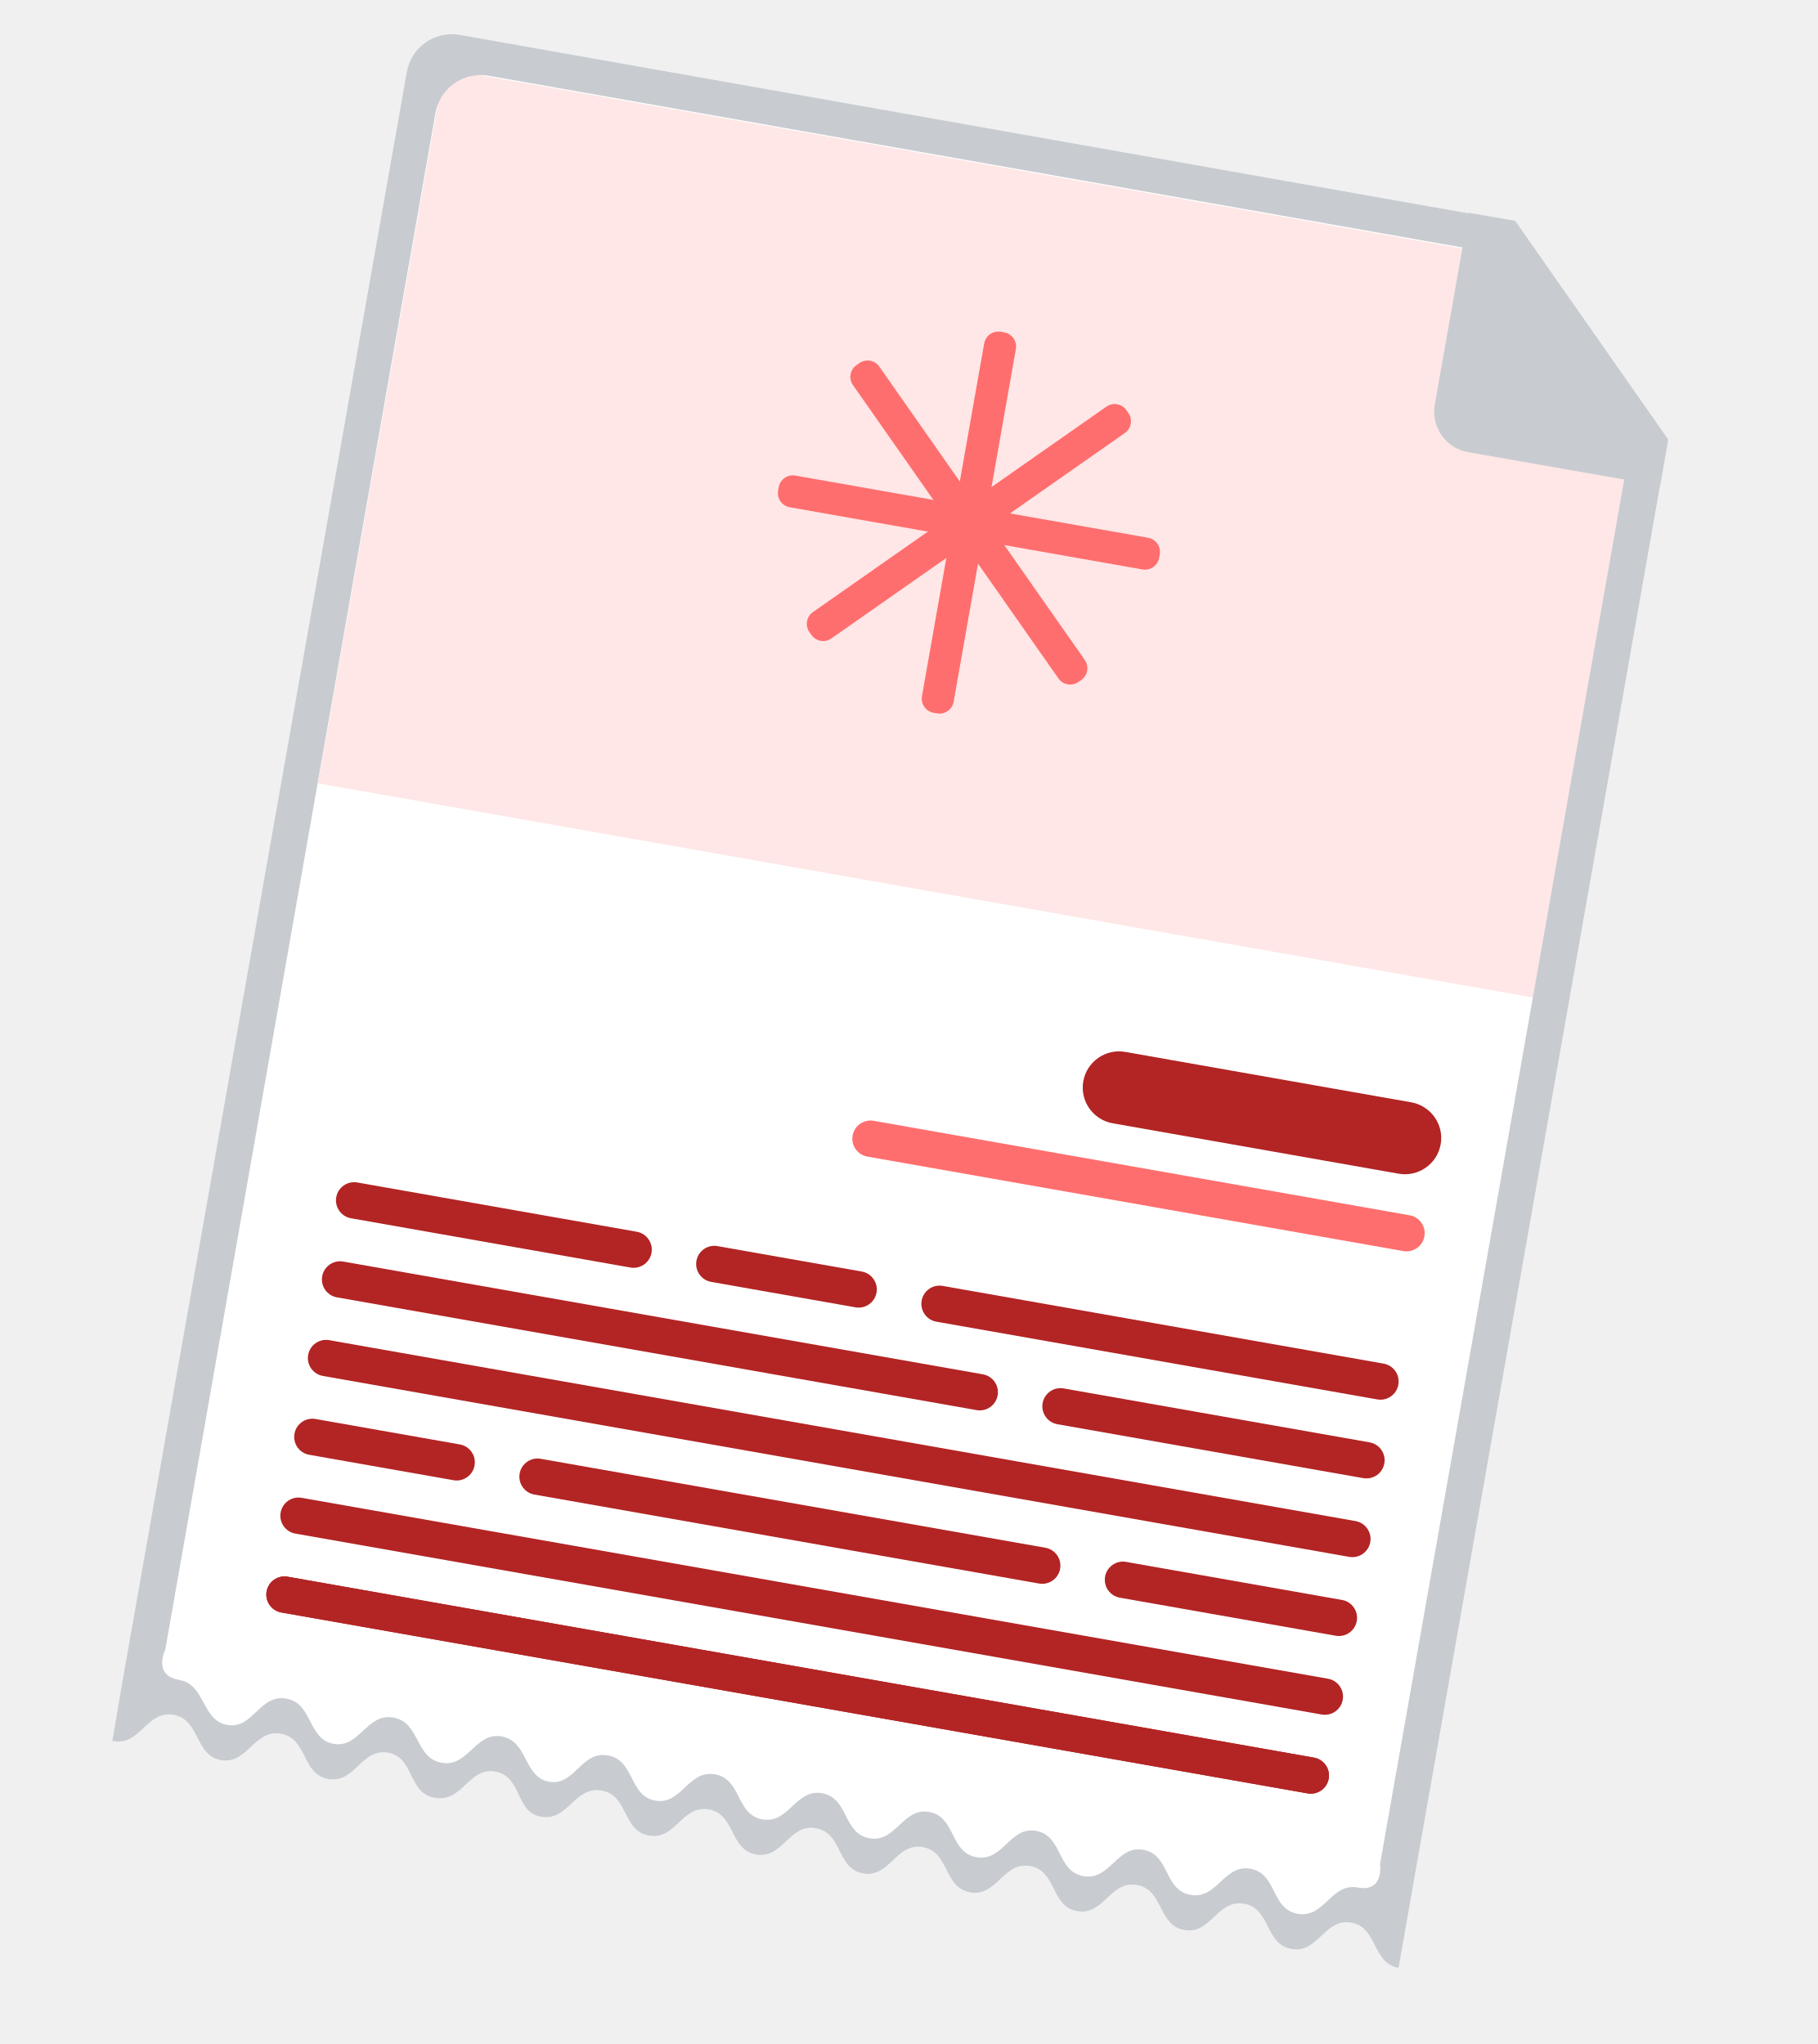
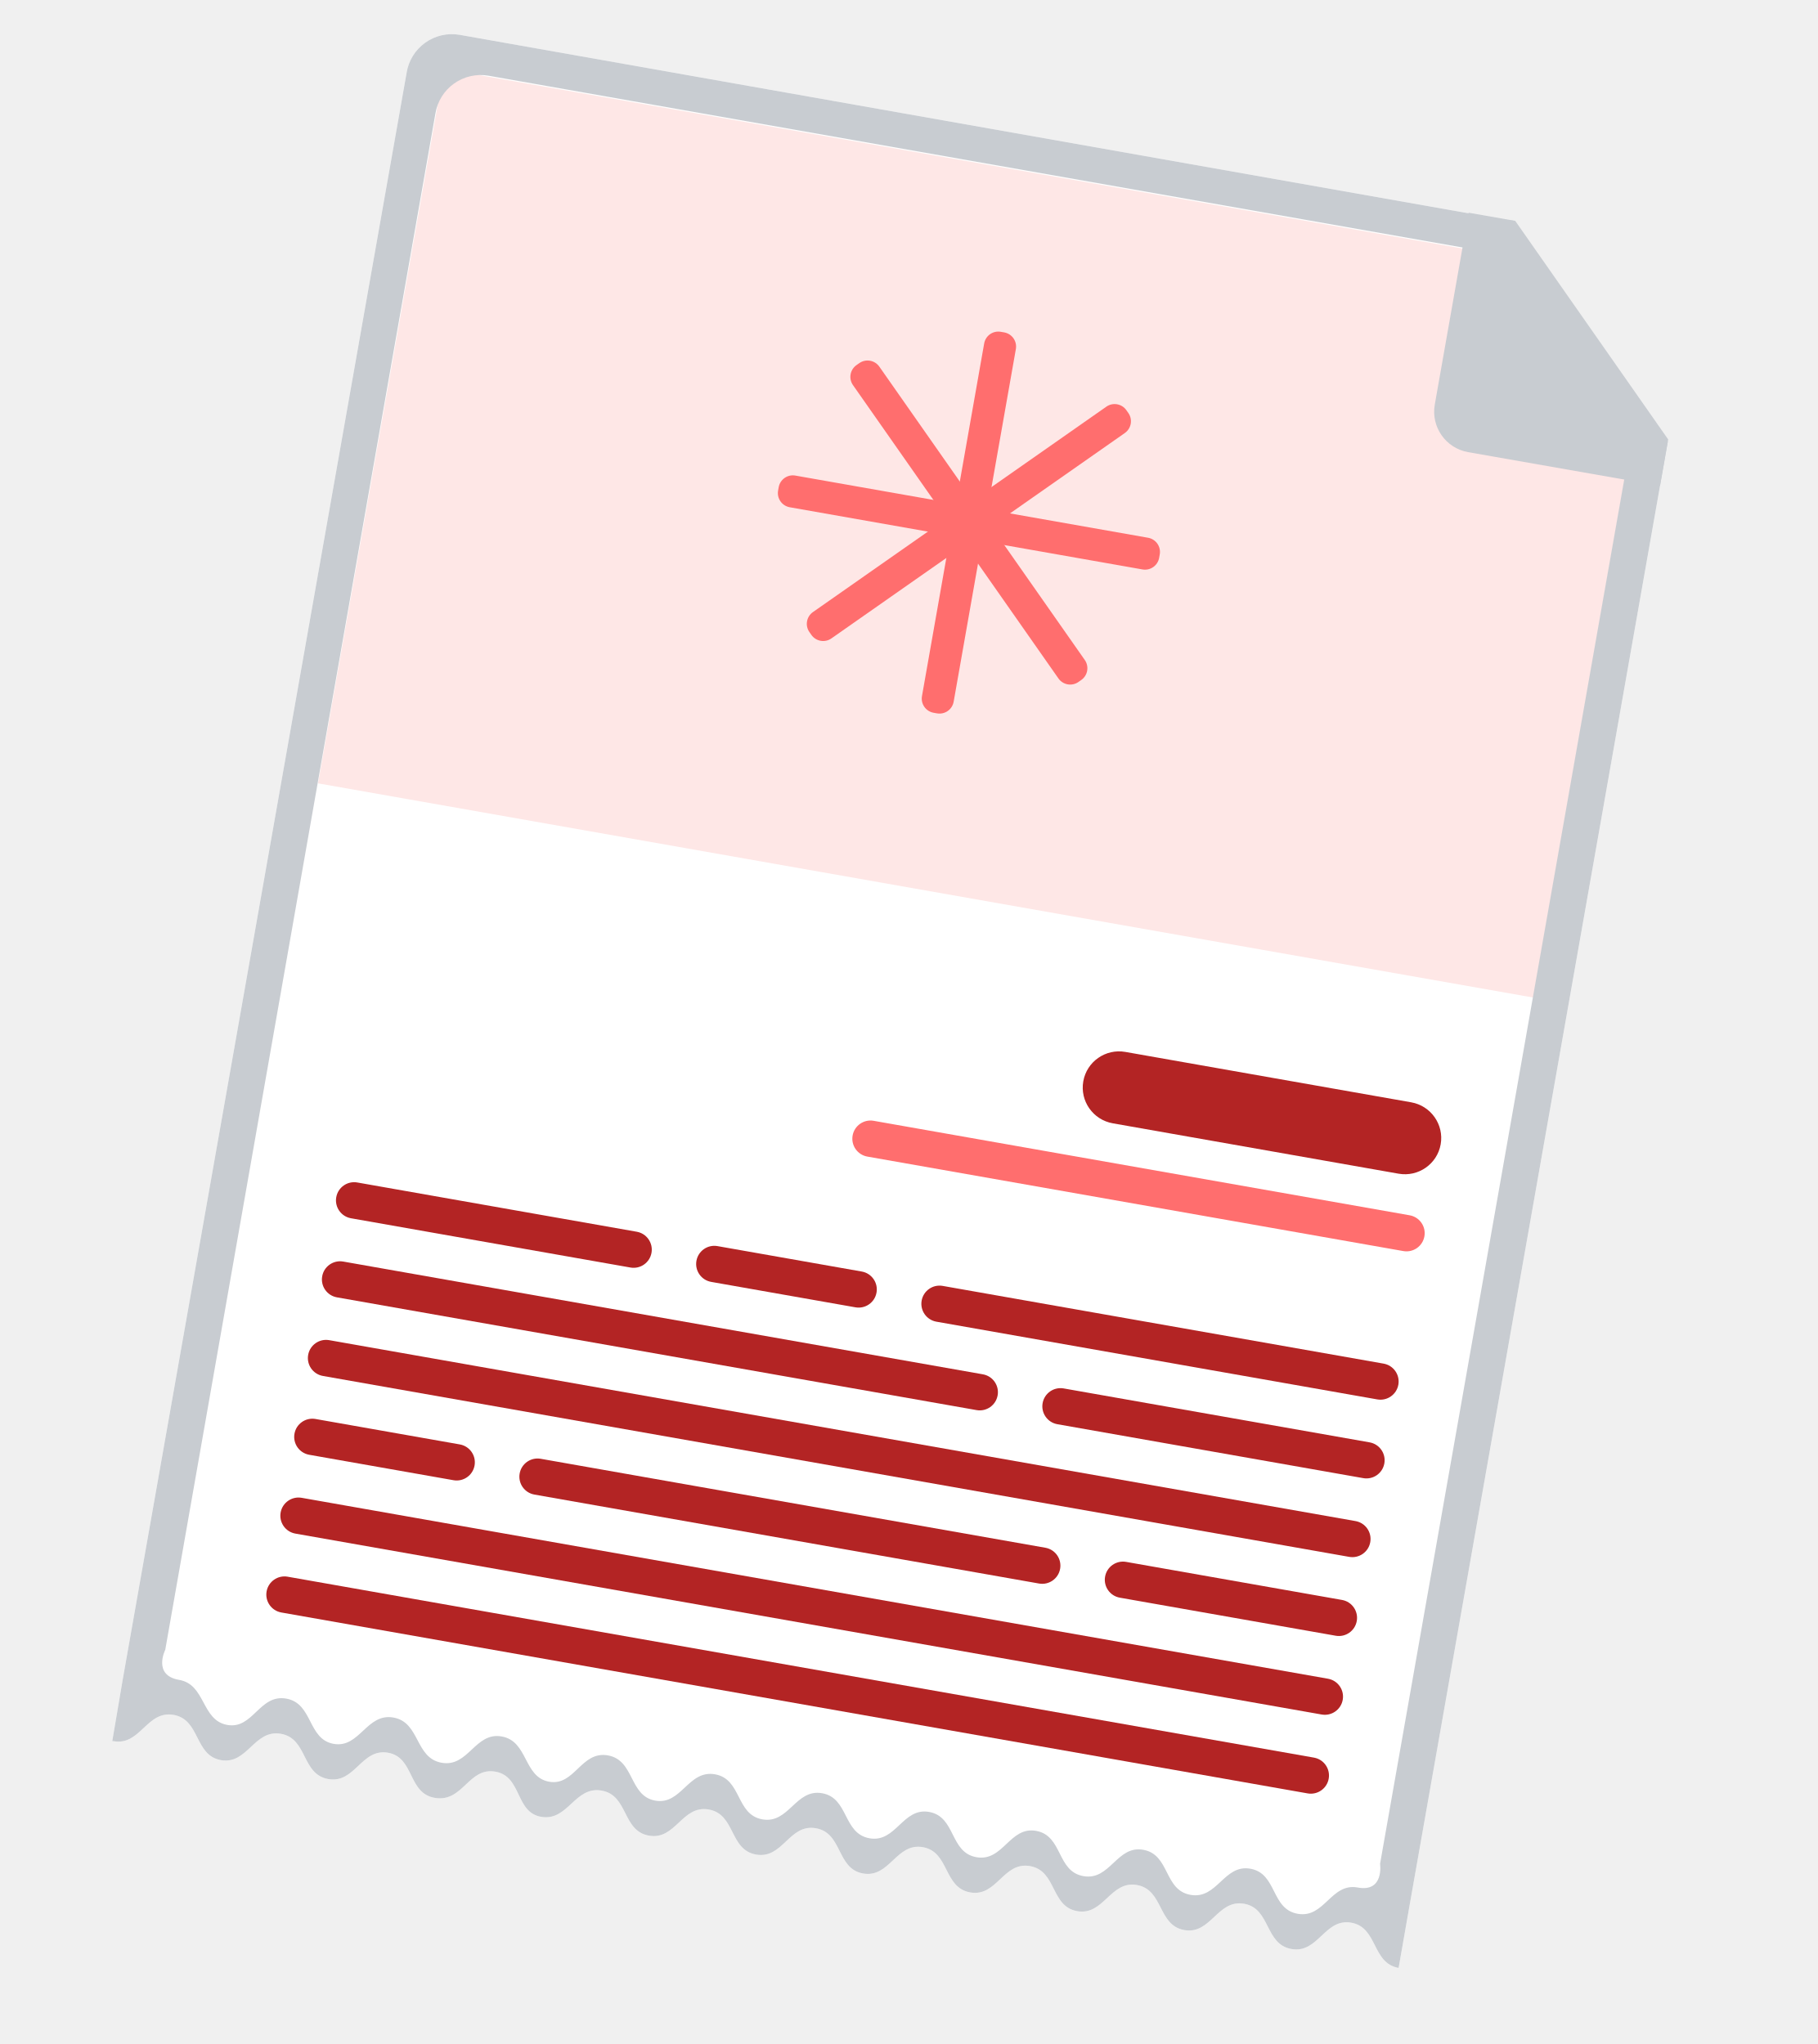
<svg xmlns="http://www.w3.org/2000/svg" viewBox="0 0 96 108">
-   <path fill="none" d="M0 0h96v108H0z" />
  <path d="M88.1 23.34l-8.18-11.69h-.2L24.28 1.84a2.42 2.42 0 00-2.8 2l-15 84.92L5.93 92H6c1.42.25 1.75-1.64 3.17-1.39s1.09 2.14 2.5 2.39 1.75-1.64 3.17-1.39 1.08 2.14 2.5 2.39 1.75-1.64 3.16-1.39S21.53 94.78 23 95s1.75-1.64 3.17-1.39 1.03 2.17 2.44 2.39 1.75-1.64 3.17-1.39 1.08 2.13 2.5 2.38 1.74-1.63 3.16-1.38 1.08 2.13 2.5 2.38 1.74-1.64 3.16-1.39 1.08 2.14 2.49 2.39 1.75-1.64 3.16-1.39 1.08 2.14 2.5 2.39 1.74-1.64 3.16-1.39 1.08 2.13 2.49 2.38 1.75-1.63 3.16-1.38 1.09 2.13 2.5 2.38 1.75-1.64 3.16-1.39 1.08 2.14 2.5 2.39 1.75-1.64 3.16-1.39 1.08 2.14 2.5 2.39l.58-3.31z" fill="#fff" />
  <path d="M24.64 3.85a1.26 1.26 0 00-1.41 1.07L16.8 41.39 81 52.71l5.09-28.92-7.2-10.37z" fill="#fee7e6" fill-rule="evenodd" />
-   <rect x="13.65" y="88.07" width="56.97" height="1.92" rx=".96" transform="rotate(10 42.112 89.032)" fill="#b32424" />
  <rect x="13.65" y="88.07" width="56.97" height="1.92" rx=".96" transform="rotate(10 42.112 89.032)" fill="#b32424" />
  <rect x="14.39" y="83.91" width="56.97" height="1.92" rx=".96" transform="rotate(10 42.9 84.874)" fill="#b32424" />
  <rect x="15.85" y="75.58" width="56.97" height="1.92" rx=".96" transform="rotate(10 44.356 76.512)" fill="#b32424" />
  <rect x="15.48" y="75.63" width="9.66" height="1.92" rx=".96" transform="rotate(10 20.292 76.602)" fill="#b32424" />
  <rect x="36.71" y="66.5" width="9.66" height="1.92" rx=".96" transform="rotate(10 41.551 67.486)" fill="#b32424" />
  <rect x="58.27" y="83.52" width="13.5" height="1.92" rx=".96" transform="rotate(10 65.037 84.492)" fill="#b32424" />
  <rect x="54.94" y="74.77" width="18.33" height="1.92" rx=".96" transform="rotate(10 64.096 75.706)" fill="#b32424" />
  <rect x="27.23" y="79.41" width="28.99" height="1.92" rx=".96" transform="rotate(10 41.7 80.372)" fill="#b32424" />
  <rect x="16.75" y="69.62" width="36.23" height="1.92" rx=".96" transform="rotate(10 34.85 70.548)" fill="#b32424" />
  <rect x="17.63" y="63.77" width="16.91" height="1.92" rx=".96" transform="rotate(10 26.108 64.748)" fill="#b32424" />
  <rect x="57.08" y="56.88" width="19.17" height="3.83" rx="1.92" transform="rotate(10 66.646 58.783)" fill="#b32424" />
  <rect x="44.81" y="61.7" width="30.67" height="1.92" rx=".96" transform="rotate(10 60.13 62.635)" fill="#ff6e6e" />
  <rect x="48.49" y="69.98" width="25.57" height="1.92" rx=".96" transform="rotate(10 61.26 70.944)" fill="#b32424" />
  <path d="M87.69 25.67l-10.14-1.78a2.17 2.17 0 01-1.76-2.51l1.79-10.14 2.46.43 8.08 11.55z" fill="#c8ccd1" fill-rule="evenodd" />
  <path d="M88.1 23.34l-8.18-11.69h-.2L24.28 1.84a2.42 2.42 0 00-2.8 2l-15 84.92L5.93 92H6c1.42.25 1.75-1.64 3.17-1.39s1.09 2.14 2.5 2.39 1.75-1.64 3.17-1.39 1.08 2.14 2.5 2.39 1.75-1.64 3.16-1.39S21.53 94.78 23 95s1.75-1.64 3.17-1.39 1.03 2.17 2.44 2.39 1.75-1.64 3.17-1.39 1.08 2.13 2.5 2.38 1.74-1.63 3.16-1.38 1.08 2.13 2.5 2.38 1.74-1.64 3.16-1.39 1.08 2.14 2.49 2.39 1.75-1.64 3.16-1.39 1.08 2.14 2.5 2.39 1.74-1.64 3.16-1.39 1.08 2.13 2.49 2.38 1.75-1.63 3.16-1.38 1.09 2.13 2.5 2.38 1.75-1.64 3.16-1.39 1.08 2.14 2.5 2.39 1.75-1.64 3.16-1.39 1.08 2.14 2.5 2.39l.58-3.31zM71.71 99.73c-1.41-.25-1.74 1.64-3.16 1.39s-1.08-2.12-2.49-2.38-1.75 1.63-3.17 1.38-1.08-2.12-2.49-2.38-1.75 1.64-3.17 1.39-1.08-2.13-2.49-2.39-1.74 1.64-3.16 1.39-1.08-2.13-2.49-2.39-1.75 1.64-3.16 1.39-1.09-2.13-2.5-2.38-1.75 1.63-3.16 1.38-1.08-2.13-2.5-2.38-1.77 1.64-3.16 1.39-1.08-2.14-2.5-2.39-1.75 1.64-3.11 1.39-1.09-2.14-2.5-2.39-1.75 1.64-3.17 1.39-1.13-2.14-2.55-2.39-1.78 1.64-3.16 1.39-1.08-2.14-2.5-2.39-1.75 1.64-3.12 1.39-1.13-2.14-2.54-2.38-.73-1.59-.73-1.59L23 6a2.42 2.42 0 012.8-2l53.74 9.48L86.21 23 72.9 98.48s.23 1.52-1.19 1.25z" fill="#c8ccd1" />
  <rect x="50.33" y="17.39" width="1.7" height="20.44" rx=".76" transform="rotate(100 51.182 27.61)" fill="#ff6e6e" />
  <rect x="50.33" y="17.39" width="1.7" height="20.44" rx=".76" transform="rotate(-170 51.181 27.611)" fill="#ff6e6e" />
  <rect x="50.33" y="17.39" width="1.7" height="20.44" rx=".76" transform="rotate(-125 51.18 27.61)" fill="#ff6e6e" />
  <rect x="50.33" y="17.39" width="1.7" height="20.44" rx=".76" transform="rotate(145 51.18 27.61)" fill="#ff6e6e" />
</svg>
